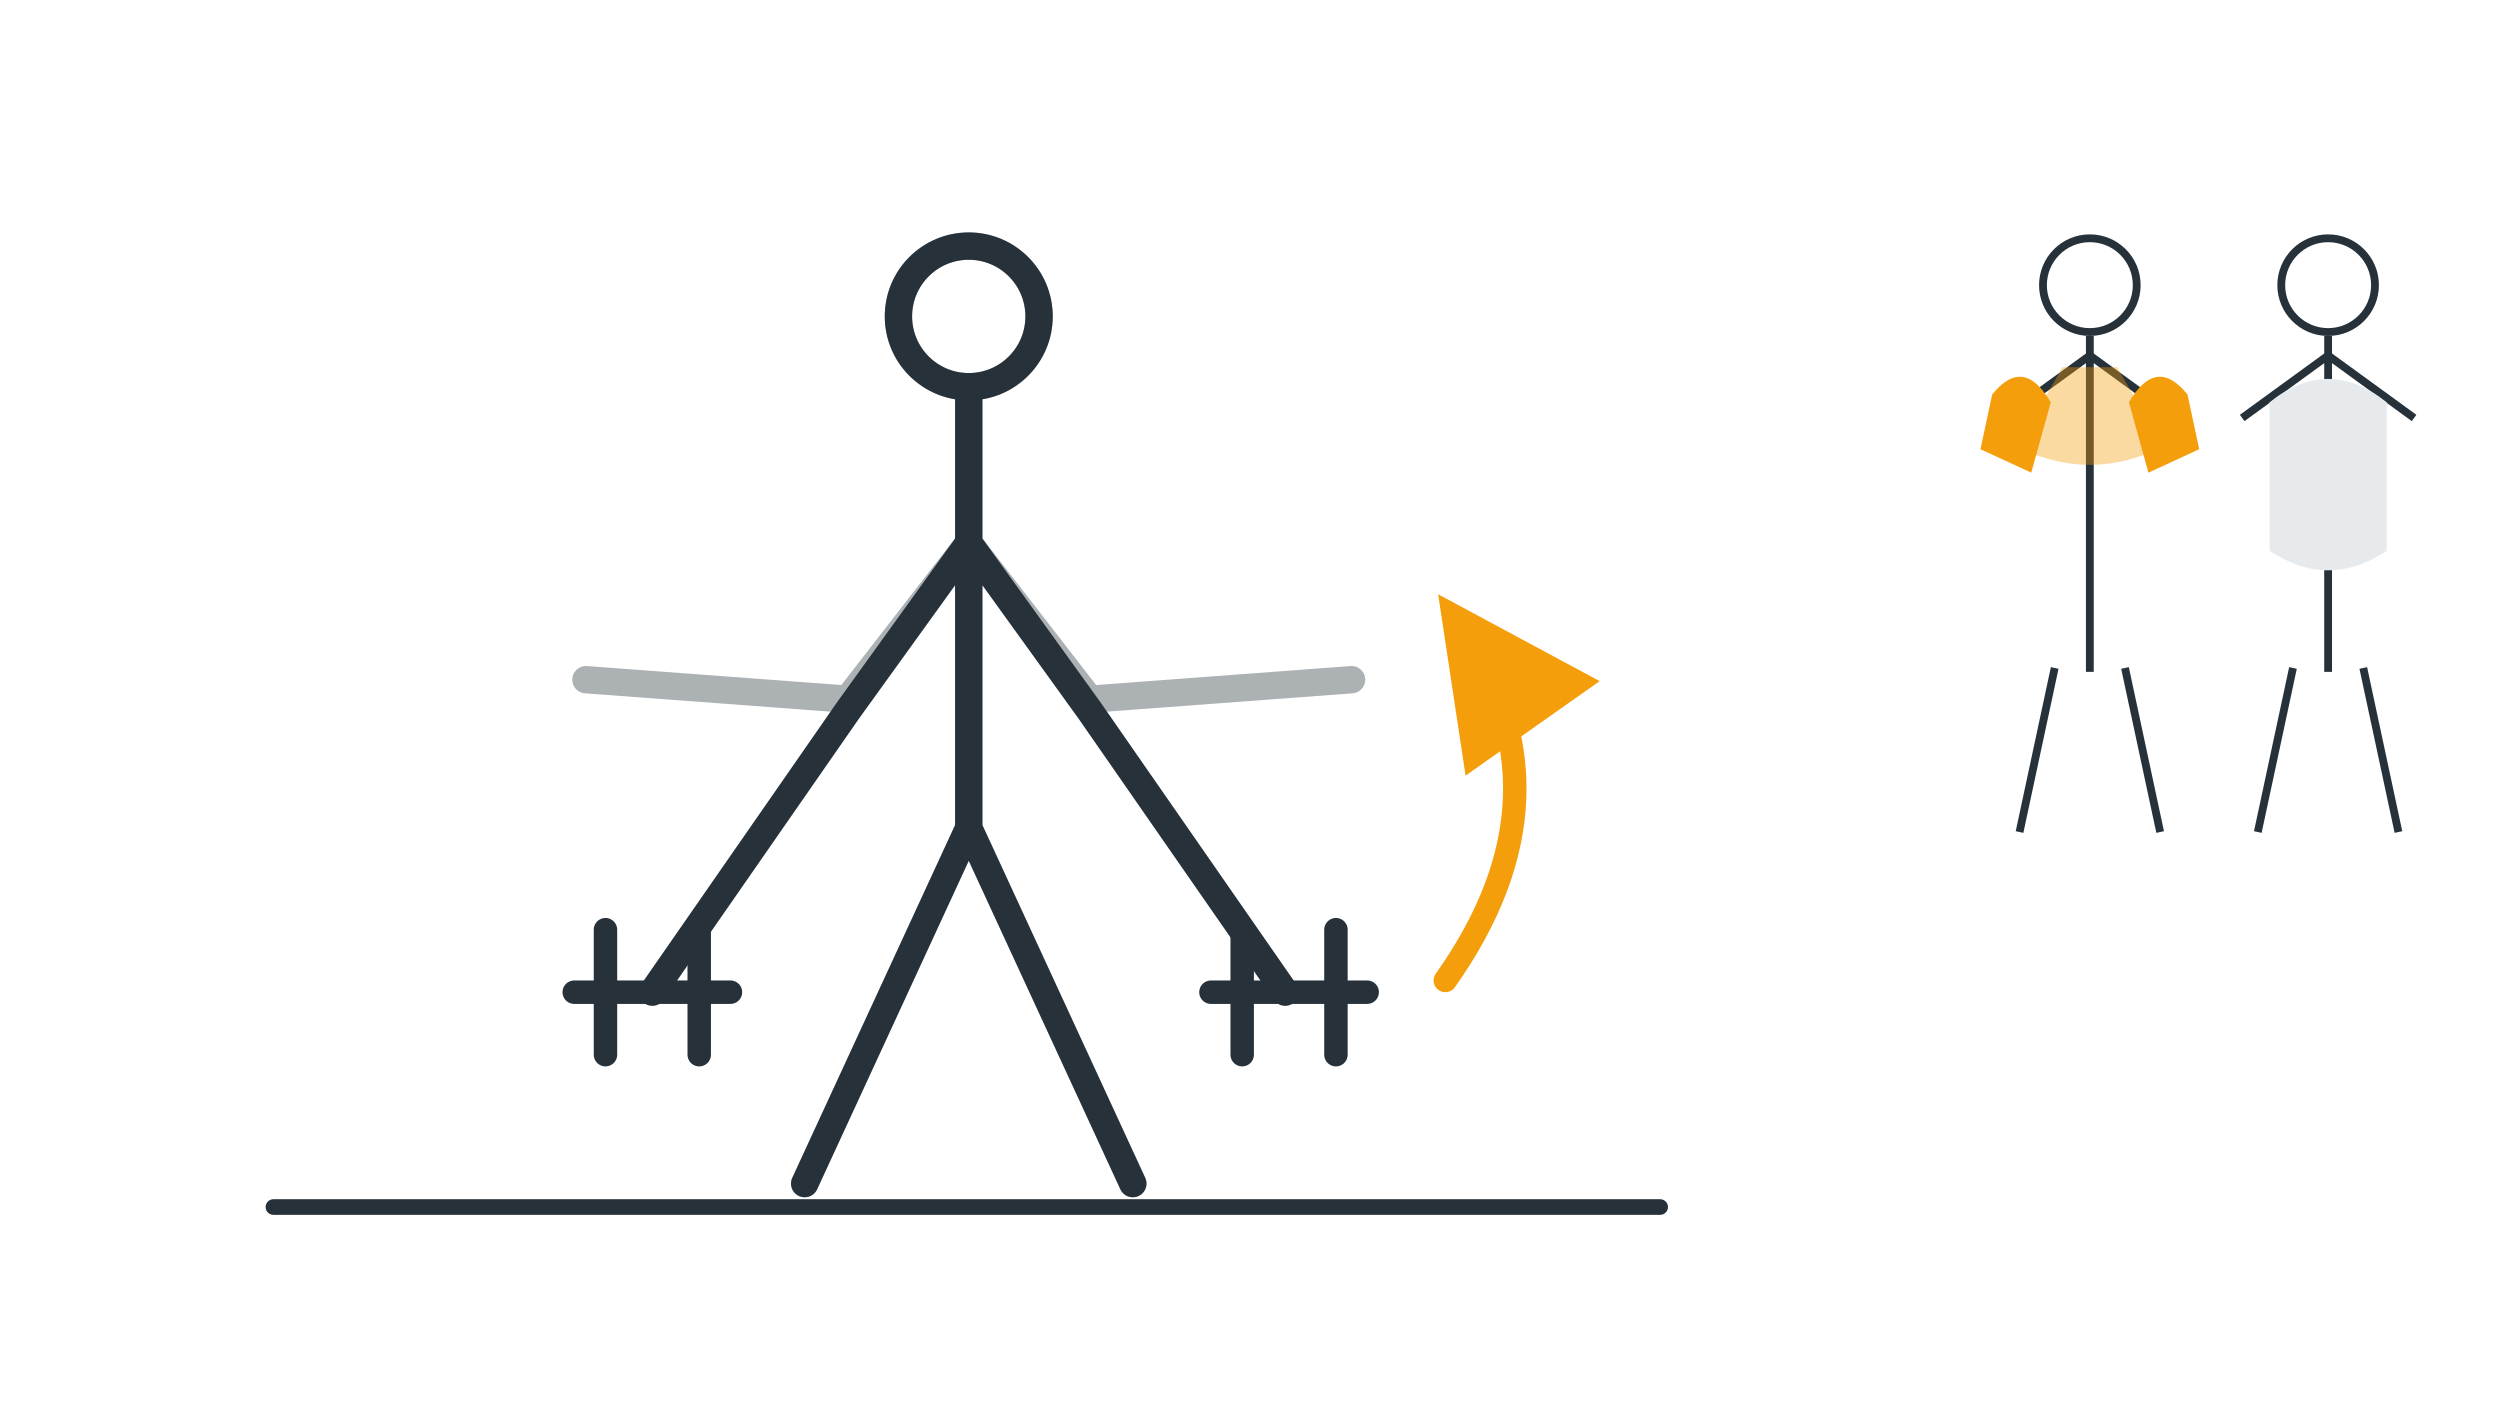
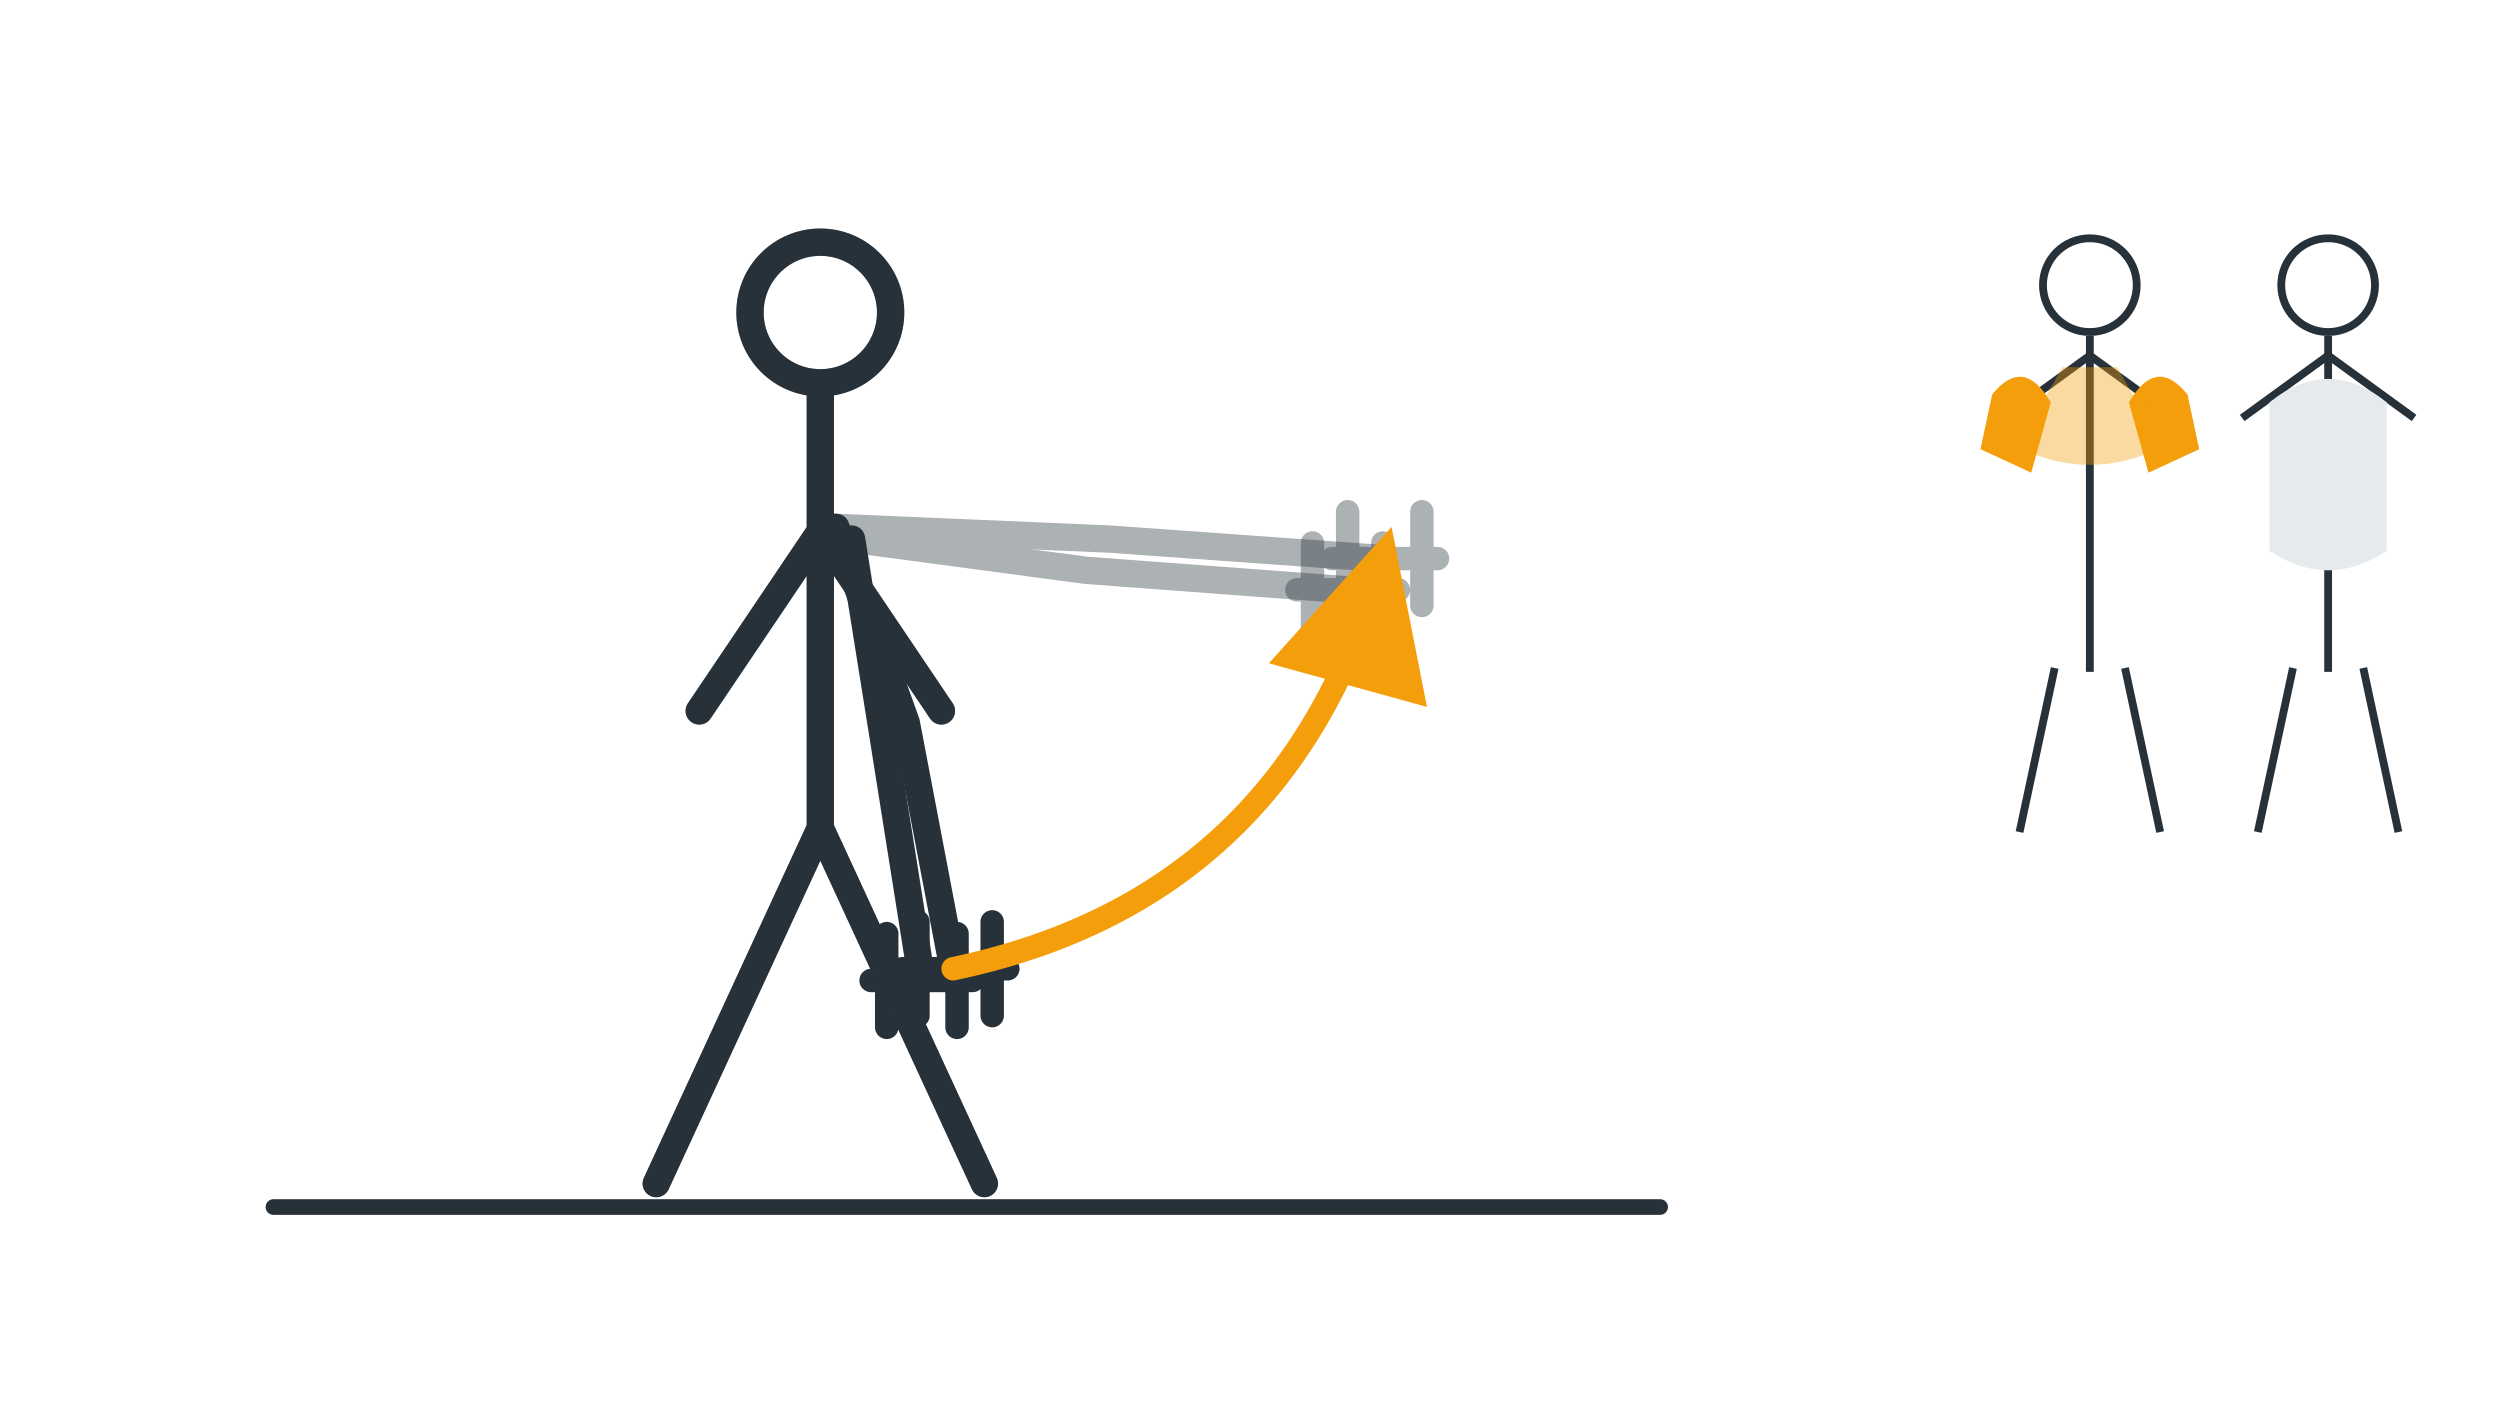
<svg xmlns="http://www.w3.org/2000/svg" viewBox="0 0 640 360" data-exercise-id="front-raise">
  <defs>
    <marker id="arrow" viewBox="0 0 10 10" refX="8" refY="5" markerWidth="7" markerHeight="7" orient="auto">
      <path d="M0 0 10 5 0 10Z" fill="#f59e0b" />
    </marker>
  </defs>
  <g fill="none" stroke="#26313a" stroke-width="7" stroke-linecap="round" stroke-linejoin="round">
    <g data-equipment="pair-of-dumbbells">
-       <path d="M147 254h40m-8-16v32m-24-32v32M310 254h40m-8-16v32m-24-32v32" stroke-width="6" />
+       <path d="M223 251h26m-22-12v24m18-24v24M231 248h27m-23-12v24m19-24v24" stroke-width="6" />
+       <path d="M332 151h26m-22-12v24m18-24v24M341 143h27m-23-12v24m19-24v24" stroke-width="6" opacity="0.38" />
      <path d="M70 309h355" stroke-width="4" />
    </g>
    <g data-pose="end" opacity="0.38">
-       <circle cx="248" cy="81" r="18" />
-       <path d="M248 100v112m0-73-31 40-67-5m98-35 31 40 67-5m-98 38-42 91m42-91 42 91" />
+       <circle cx="210" cy="80" r="18" />
+       <path d="M210 99v113m0-76-31 46m31-46 31 46m-31 30-42 91m42-91 42 91" />
+       <polyline data-limb="near-arm" points="214,135 284,138 354,143" />
+       <polyline data-limb="far-arm" points="218,138 278,146 345,151" />
    </g>
    <g data-pose="start">
-       <circle cx="248" cy="81" r="18" />
-       <path d="M248 100v112m0-73-31 43-50 72m81-115 31 43 50 72m-81-42-42 91m42-91 42 91" />
+       <circle cx="210" cy="80" r="18" />
+       <path d="M210 99v113m0-76-31 46m31-46 31 46m-31 30-42 91m42-91 42 91" />
+       <polyline data-limb="near-arm" points="214,135 232,185 244,248" />
+       <polyline data-limb="far-arm" points="218,138 226,188 236,251" />
    </g>
-     <path data-motion="arrow" d="M370 251q34-48 3-92" stroke="#f59e0b" stroke-width="6" marker-end="url(#arrow)" />
+     <path data-motion="arrow" d="M244 248Q330 230 354 143" stroke="#f59e0b" stroke-width="6" marker-end="url(#arrow)" />
  </g>
  <g data-muscle-map="front" stroke="#26313a" stroke-width="2" fill="none">
    <circle cx="535" cy="73" r="12" />
    <path d="M535 86v86m-22-65 22-16 22 16m-31 64-9 42m27-42 9 42" />
    <path data-muscle="primary" d="M510 101q8-10 15 2l-5 18-13-6m53-14q-8-10-15 2l5 18 13-6" fill="#f59e0b" stroke="none" />
    <path data-muscle="secondary" d="M520 104q15-10 30 0v12q-15 6-30 0m8-22h14l8 14-15 8-15-8Z" fill="#f59e0b" opacity="0.38" stroke="none" />
  </g>
  <g data-muscle-map="back" stroke="#26313a" stroke-width="2" fill="none">
    <circle cx="596" cy="73" r="12" />
    <path d="M596 86v86m-22-65 22-16 22 16m-31 64-9 42m27-42 9 42" />
    <path d="M581 103q15-12 30 0v38q-15 10-30 0Z" fill="#e7eaec" stroke="none" />
  </g>
</svg>
